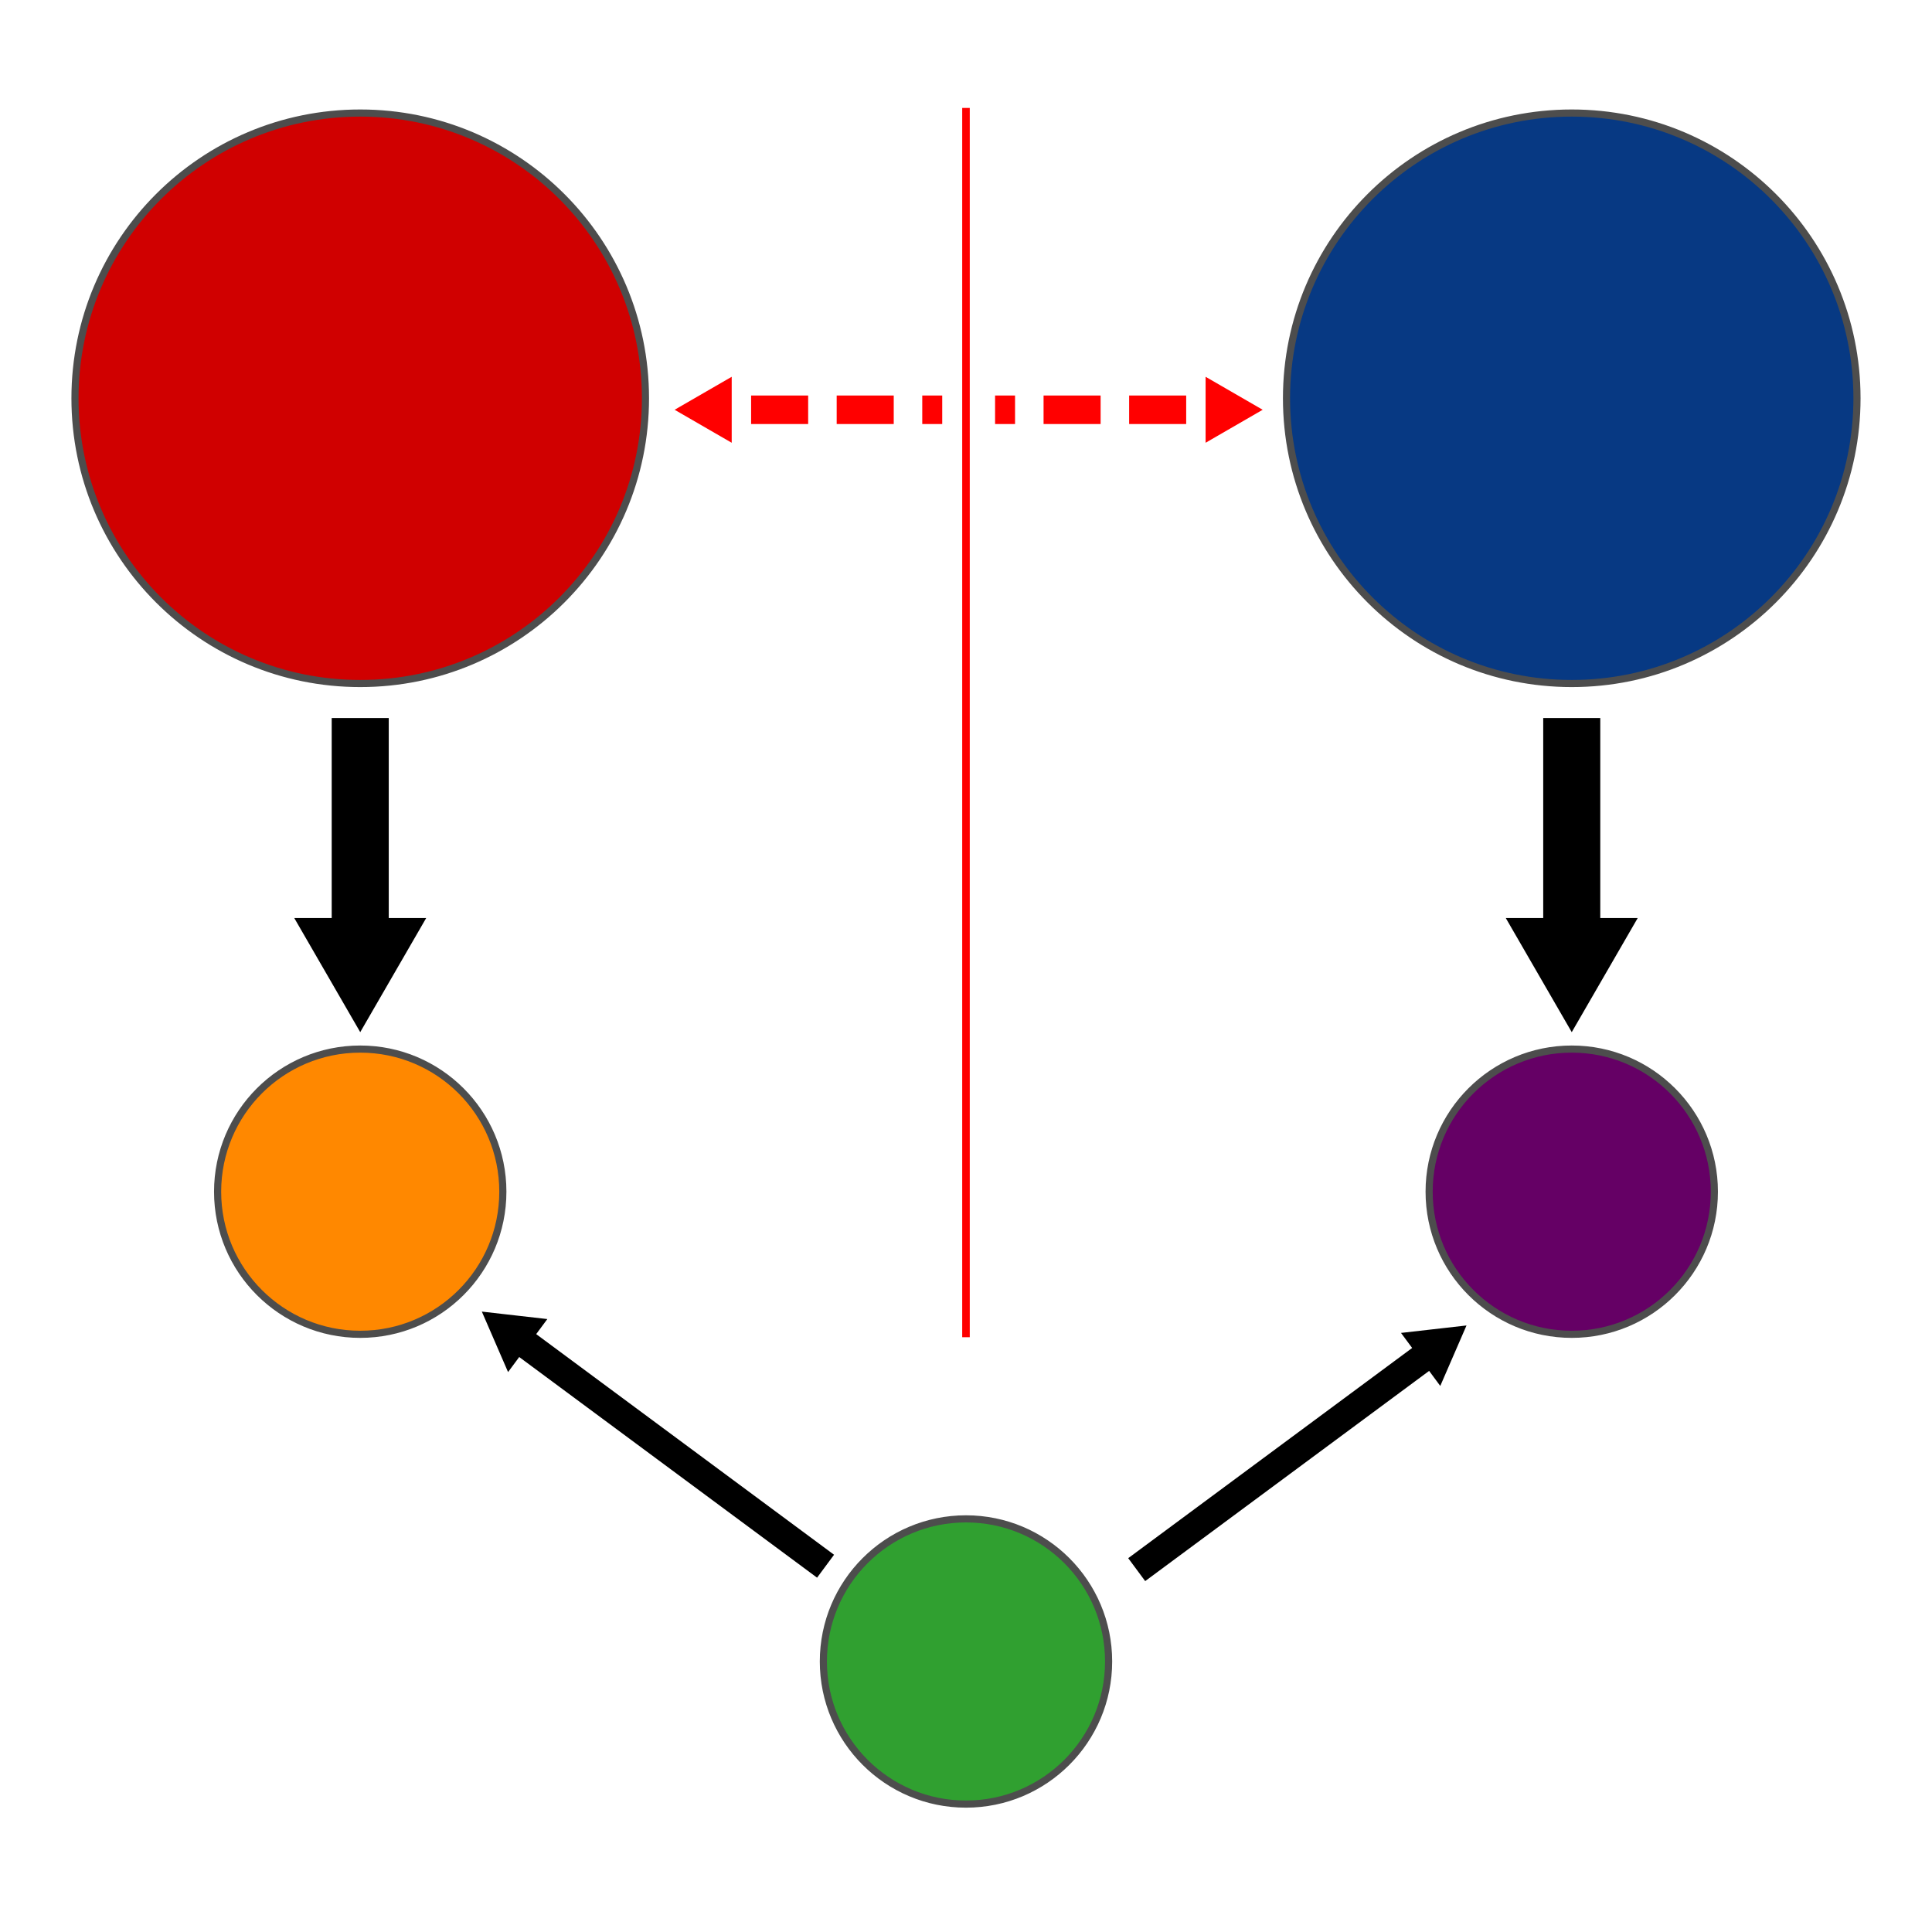
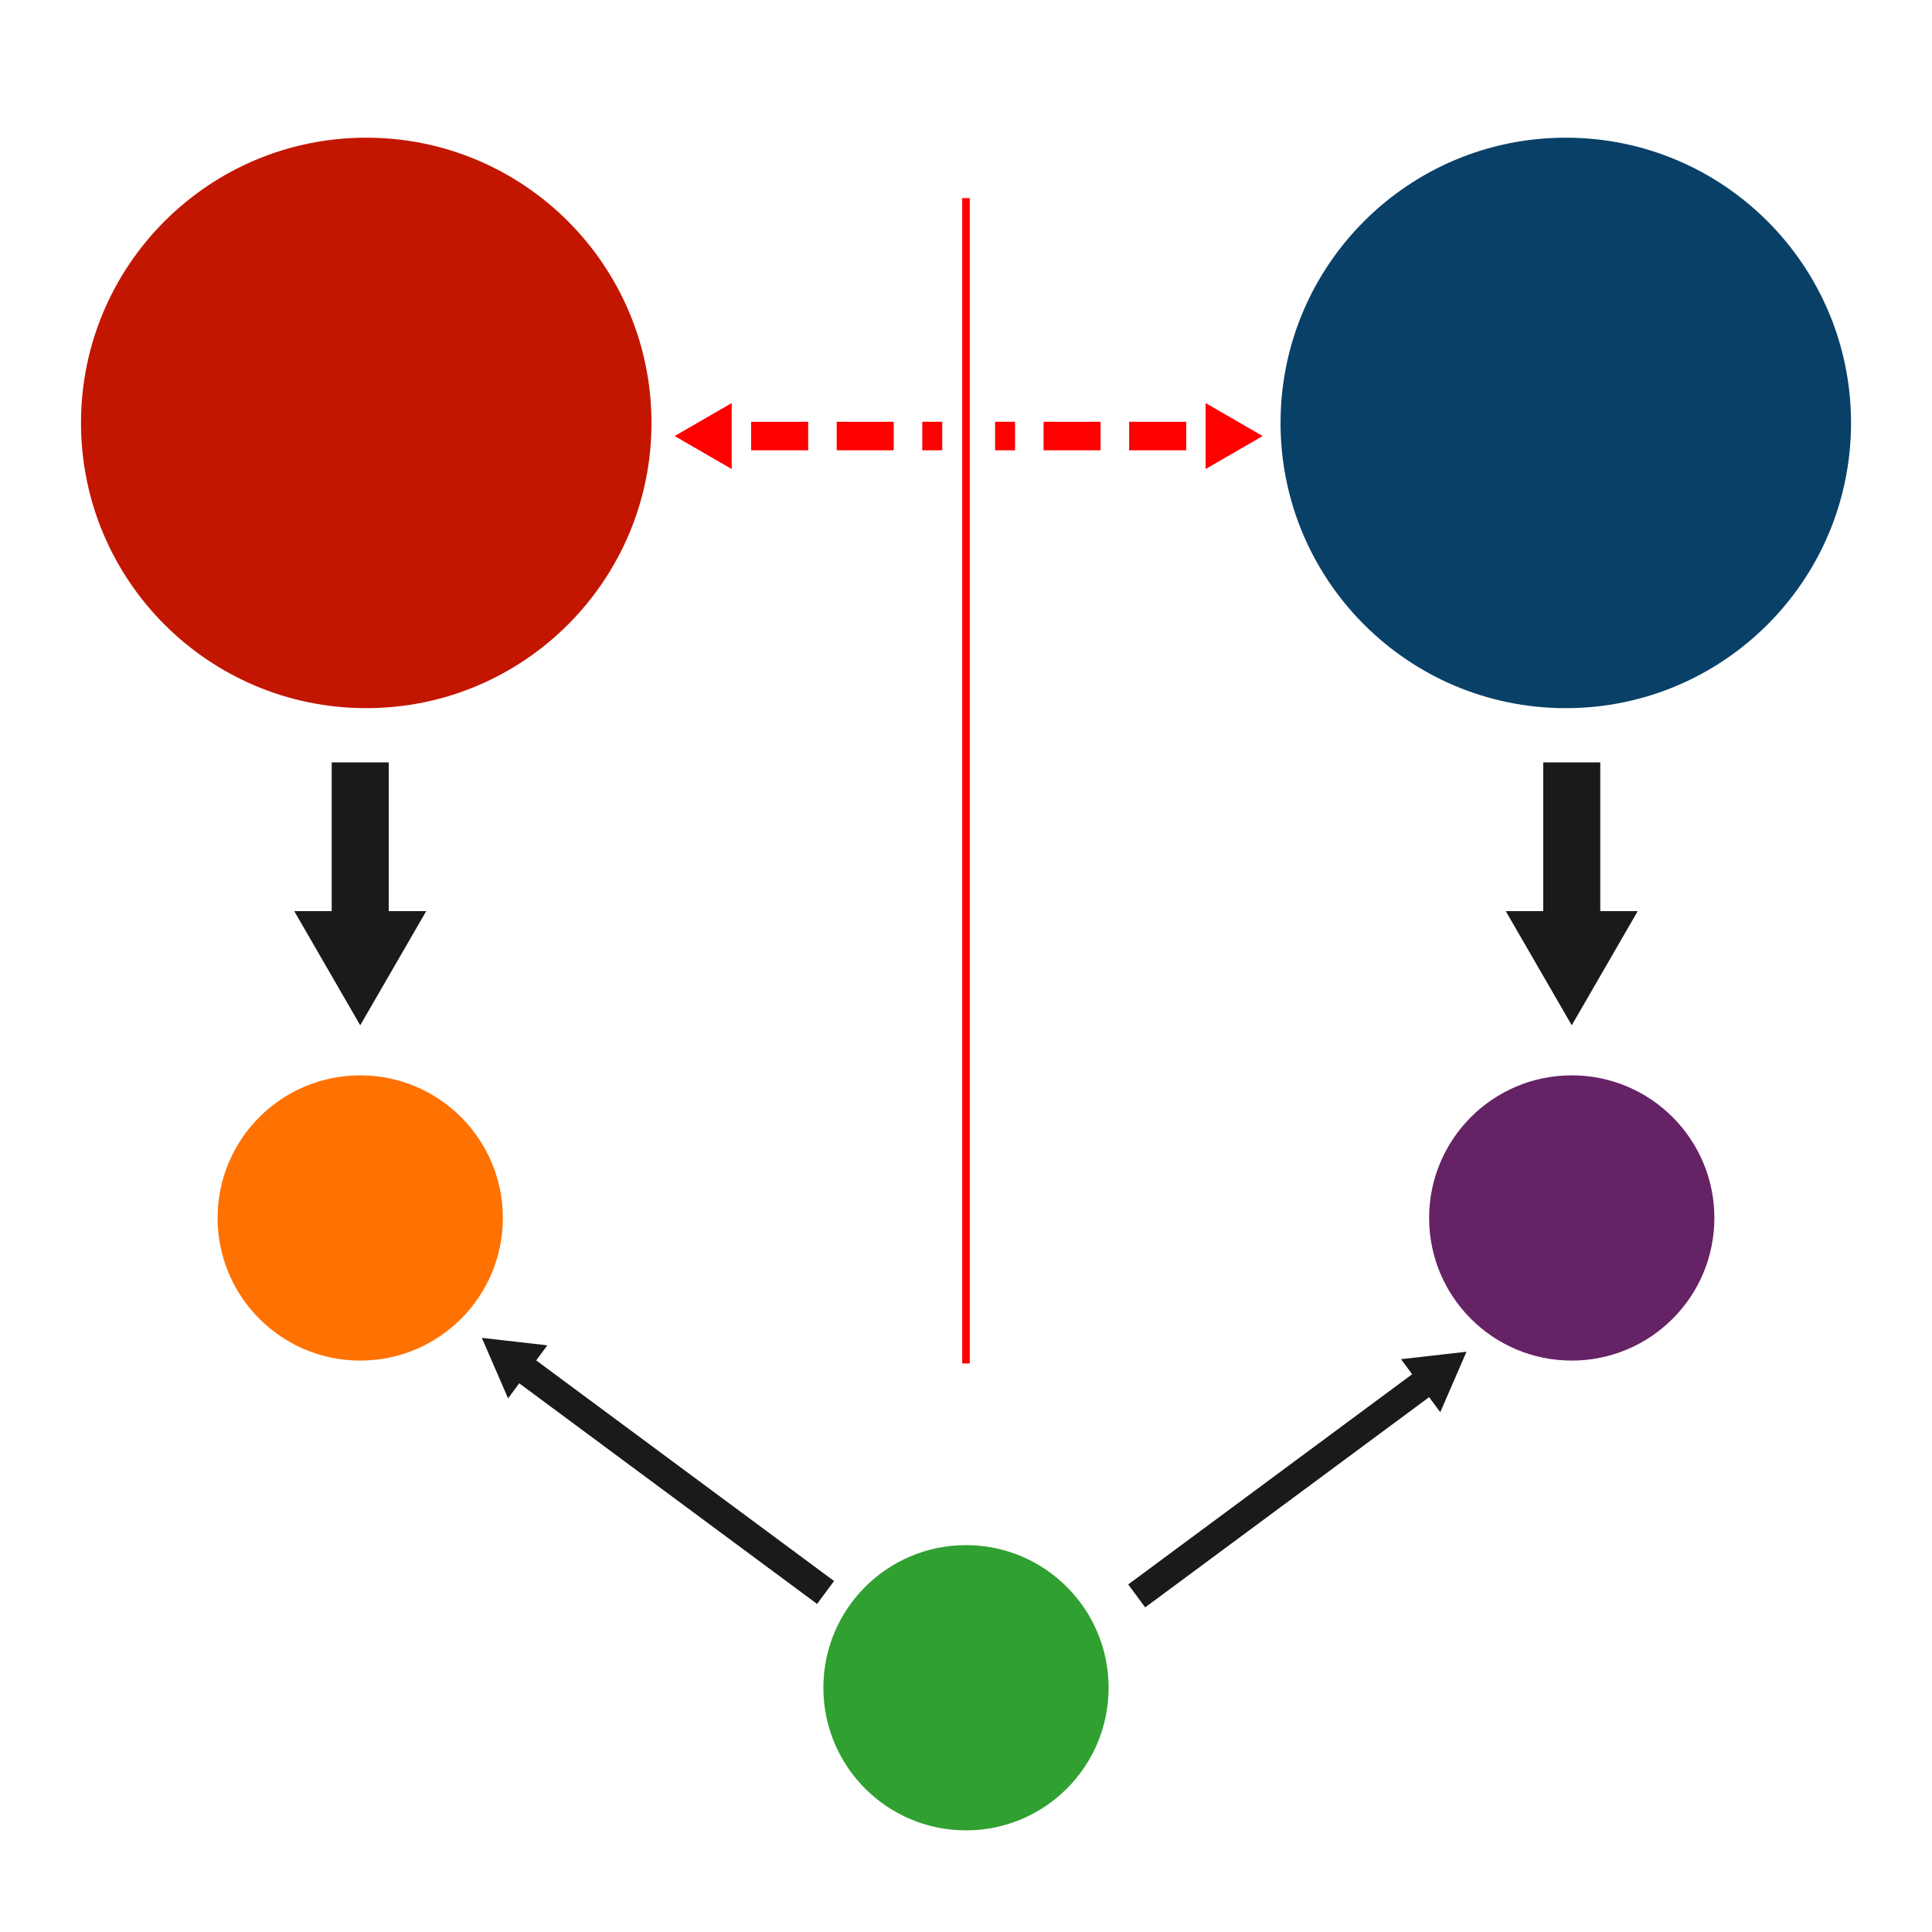
- <svg xmlns="http://www.w3.org/2000/svg" width="256" height="256" viewBox="0 0 67.733 67.733">
+ <svg xmlns="http://www.w3.org/2000/svg" xml:space="preserve" width="256" height="256" viewBox="0 0 67.733 67.733">
  <defs>
-     <marker id="a" overflow="visible" markerHeight="2.313" markerWidth="2.001" orient="auto-start-reverse" preserveAspectRatio="xMidYMid" viewBox="0 0 5.324 6.155">
-       <path d="M2.885 0-1.44 2.5v-5z" fill="context-stroke" fill-rule="evenodd" stroke="context-stroke" stroke-width=".5pt" />
+     <marker id="a" markerHeight="2.313" markerWidth="2.001" orient="auto-start-reverse" overflow="visible" preserveAspectRatio="xMidYMid" viewBox="0 0 5.324 6.155">
+       <path fill="context-stroke" fill-rule="evenodd" stroke="context-stroke" stroke-width=".5pt" d="M2.885 0-1.44 2.5v-5z" />
    </marker>
  </defs>
-   <g transform="translate(17.363 -68.461)">
-     <circle cx="16.503" cy="126.71" r="5" color="#000" fill="#30a030" fill-rule="evenodd" stroke="#4d4d4d" stroke-width=".25" style="paint-order:fill markers stroke" />
-     <circle transform="scale(-1 1)" cx="-37.74" cy="82.424" r="10" color="#000" fill="#073983" fill-rule="evenodd" stroke="#4d4d4d" stroke-width=".25" style="paint-order:fill markers stroke" />
-     <circle transform="scale(-1 1)" cx="-37.74" cy="110.24" r="5" color="#000" fill="#650065" fill-rule="evenodd" stroke="#4d4d4d" stroke-width=".25" style="paint-order:fill markers stroke" />
-     <path d="M37.74 93.634v8.344" fill="none" marker-end="url(#a)" stroke="#000" stroke-width="2" />
-     <circle transform="scale(-1 1)" cx="4.734" cy="82.424" r="10" color="#000" fill="#d00000" fill-rule="evenodd" stroke="#4d4d4d" stroke-width=".25" style="paint-order:fill markers stroke" />
-     <circle transform="scale(-1 1)" cx="4.734" cy="110.24" r="5" color="#000" fill="#f80" fill-rule="evenodd" stroke="#4d4d4d" stroke-width=".25" style="paint-order:fill markers stroke" />
-     <path d="M-4.734 93.634v8.344" fill="none" marker-end="url(#a)" stroke="#000" stroke-width="2" />
-     <path d="m22.488 123.49 10.49-7.766" fill="none" marker-end="url(#a)" stroke="#000" />
-     <path d="M11.58 123.37.602 115.238" fill="none" marker-end="url(#a)" stroke="#000" />
-     <path d="M17.523 82.827h8.047" fill="none" marker-end="url(#a)" stroke="red" stroke-dasharray="2,1" stroke-dashoffset="1.3" />
-     <path d="M16.503 72.245v43.097" fill="none" stroke="red" stroke-width=".265" />
-     <path d="M15.67 82.827H7.623" fill="none" marker-end="url(#a)" stroke="red" stroke-dasharray="2, 1" stroke-dashoffset="1.3" />
+   <circle cx="33.866" cy="59.17" r="5" fill="#30a030" fill-rule="evenodd" color="#000" style="stroke:none;paint-order:fill markers stroke" />
+   <circle cx="-54.894" cy="14.827" r="10" fill="#073983" fill-rule="evenodd" color="#000" style="fill:#094067;fill-opacity:1;stroke:none;paint-order:fill markers stroke" transform="scale(-1 1)" />
+   <circle cx="-55.103" cy="42.7" r="5" fill="#650065" fill-rule="evenodd" color="#000" style="fill:#652265;fill-opacity:1;stroke:none;paint-order:fill markers stroke" transform="scale(-1 1)" />
+   <circle cx="-12.84" cy="14.827" r="10" fill="#d00000" fill-rule="evenodd" color="#000" style="fill:#c31600;fill-opacity:1;stroke:none;paint-order:fill markers stroke" transform="scale(-1 1)" />
+   <circle cx="-12.629" cy="42.7" r="5" fill="#f80" fill-rule="evenodd" color="#000" style="fill:#ff7100;fill-opacity:1;stroke:none;paint-order:fill markers stroke" transform="scale(-1 1)" />
+   <path fill="none" stroke="#000" marker-end="url(#a)" d="m39.851 55.95 10.49-7.766" style="stroke:#1a1a1a;stroke-opacity:1;marker-end:url(#a)" />
+   <path fill="none" stroke="#000" marker-end="url(#a)" d="m28.943 55.83-10.978-8.132" style="stroke:#1a1a1a;stroke-opacity:1;marker-end:url(#a)" />
+   <path fill="none" stroke="red" stroke-dasharray="2, 1" stroke-dashoffset="1.3" marker-end="url(#a)" d="M34.886 15.287h8.047" style="marker-end:url(#a)" />
+   <path fill="none" stroke="red" stroke-width=".265" d="M33.866 6.946v40.856" />
+   <path fill="none" stroke="red" stroke-dasharray="2, 1" stroke-dashoffset="1.3" marker-end="url(#a)" d="M33.033 15.287h-8.047" style="marker-end:url(#a)" />
+   <g fill="none" stroke="#000" stroke-width="2" marker-end="url(#a)" transform="translate(-155.466)">
+     <path d="M210.569 26.728v6.548" style="stroke:#1a1a1a;stroke-opacity:1;marker-end:url(#a)" />
+     <path d="M168.095 26.728v6.548" style="stroke:#1a1a1a;stroke-opacity:1;marker-end:url(#a)" />
  </g>
</svg>
